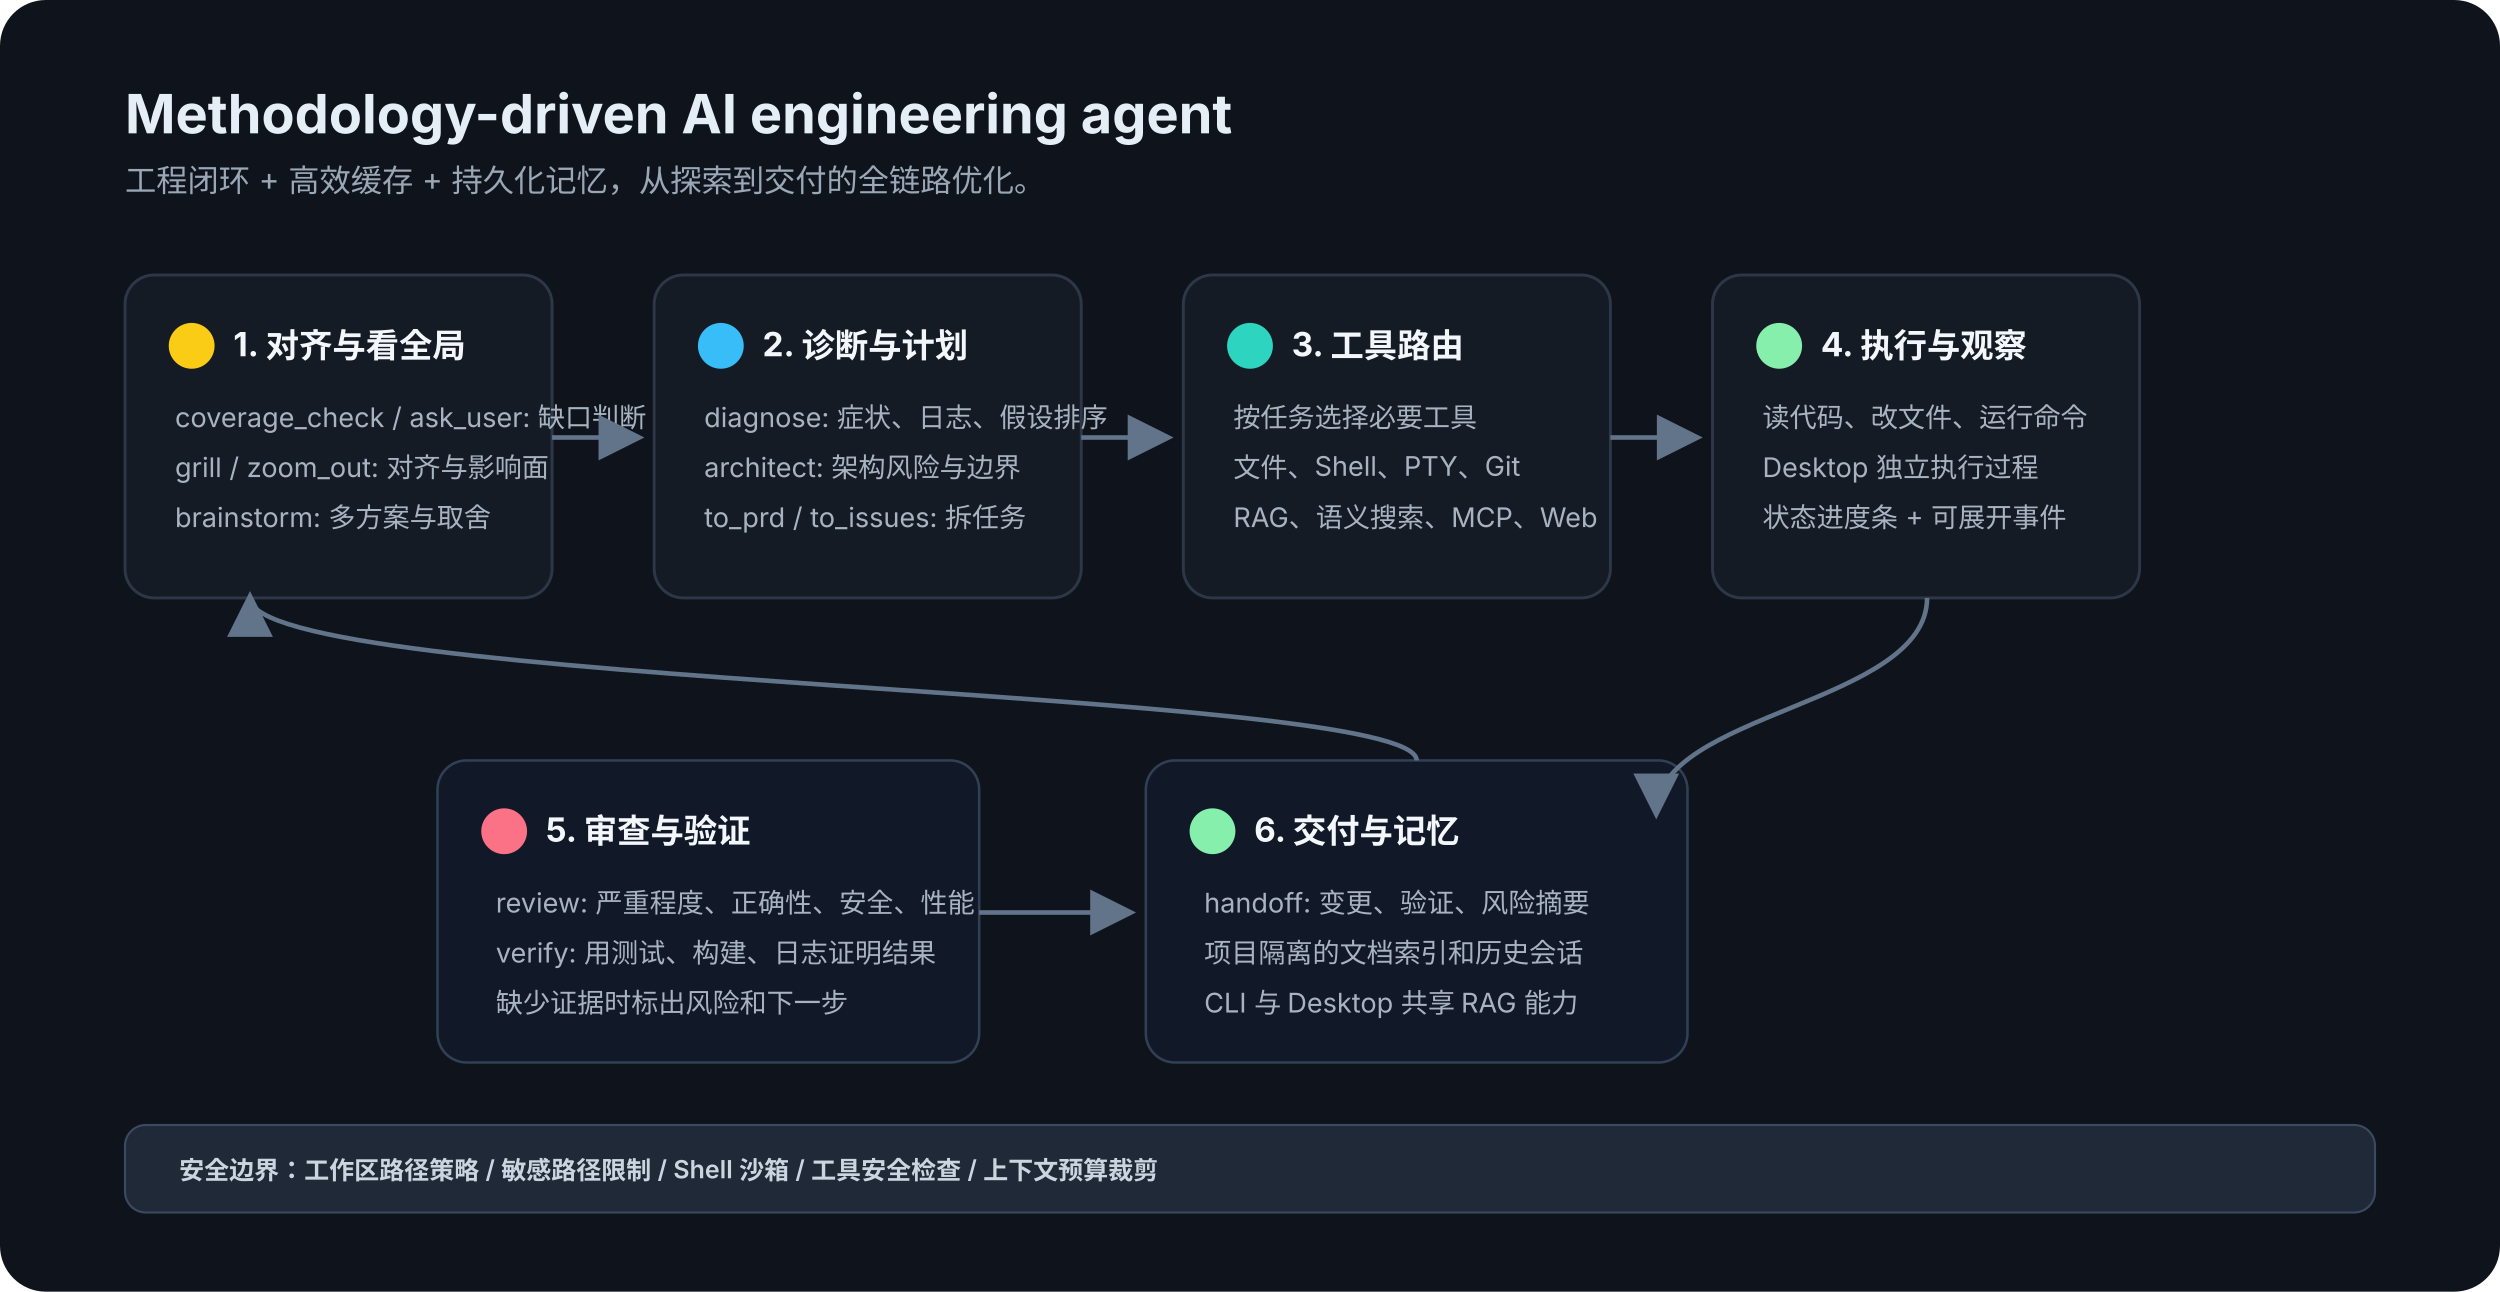
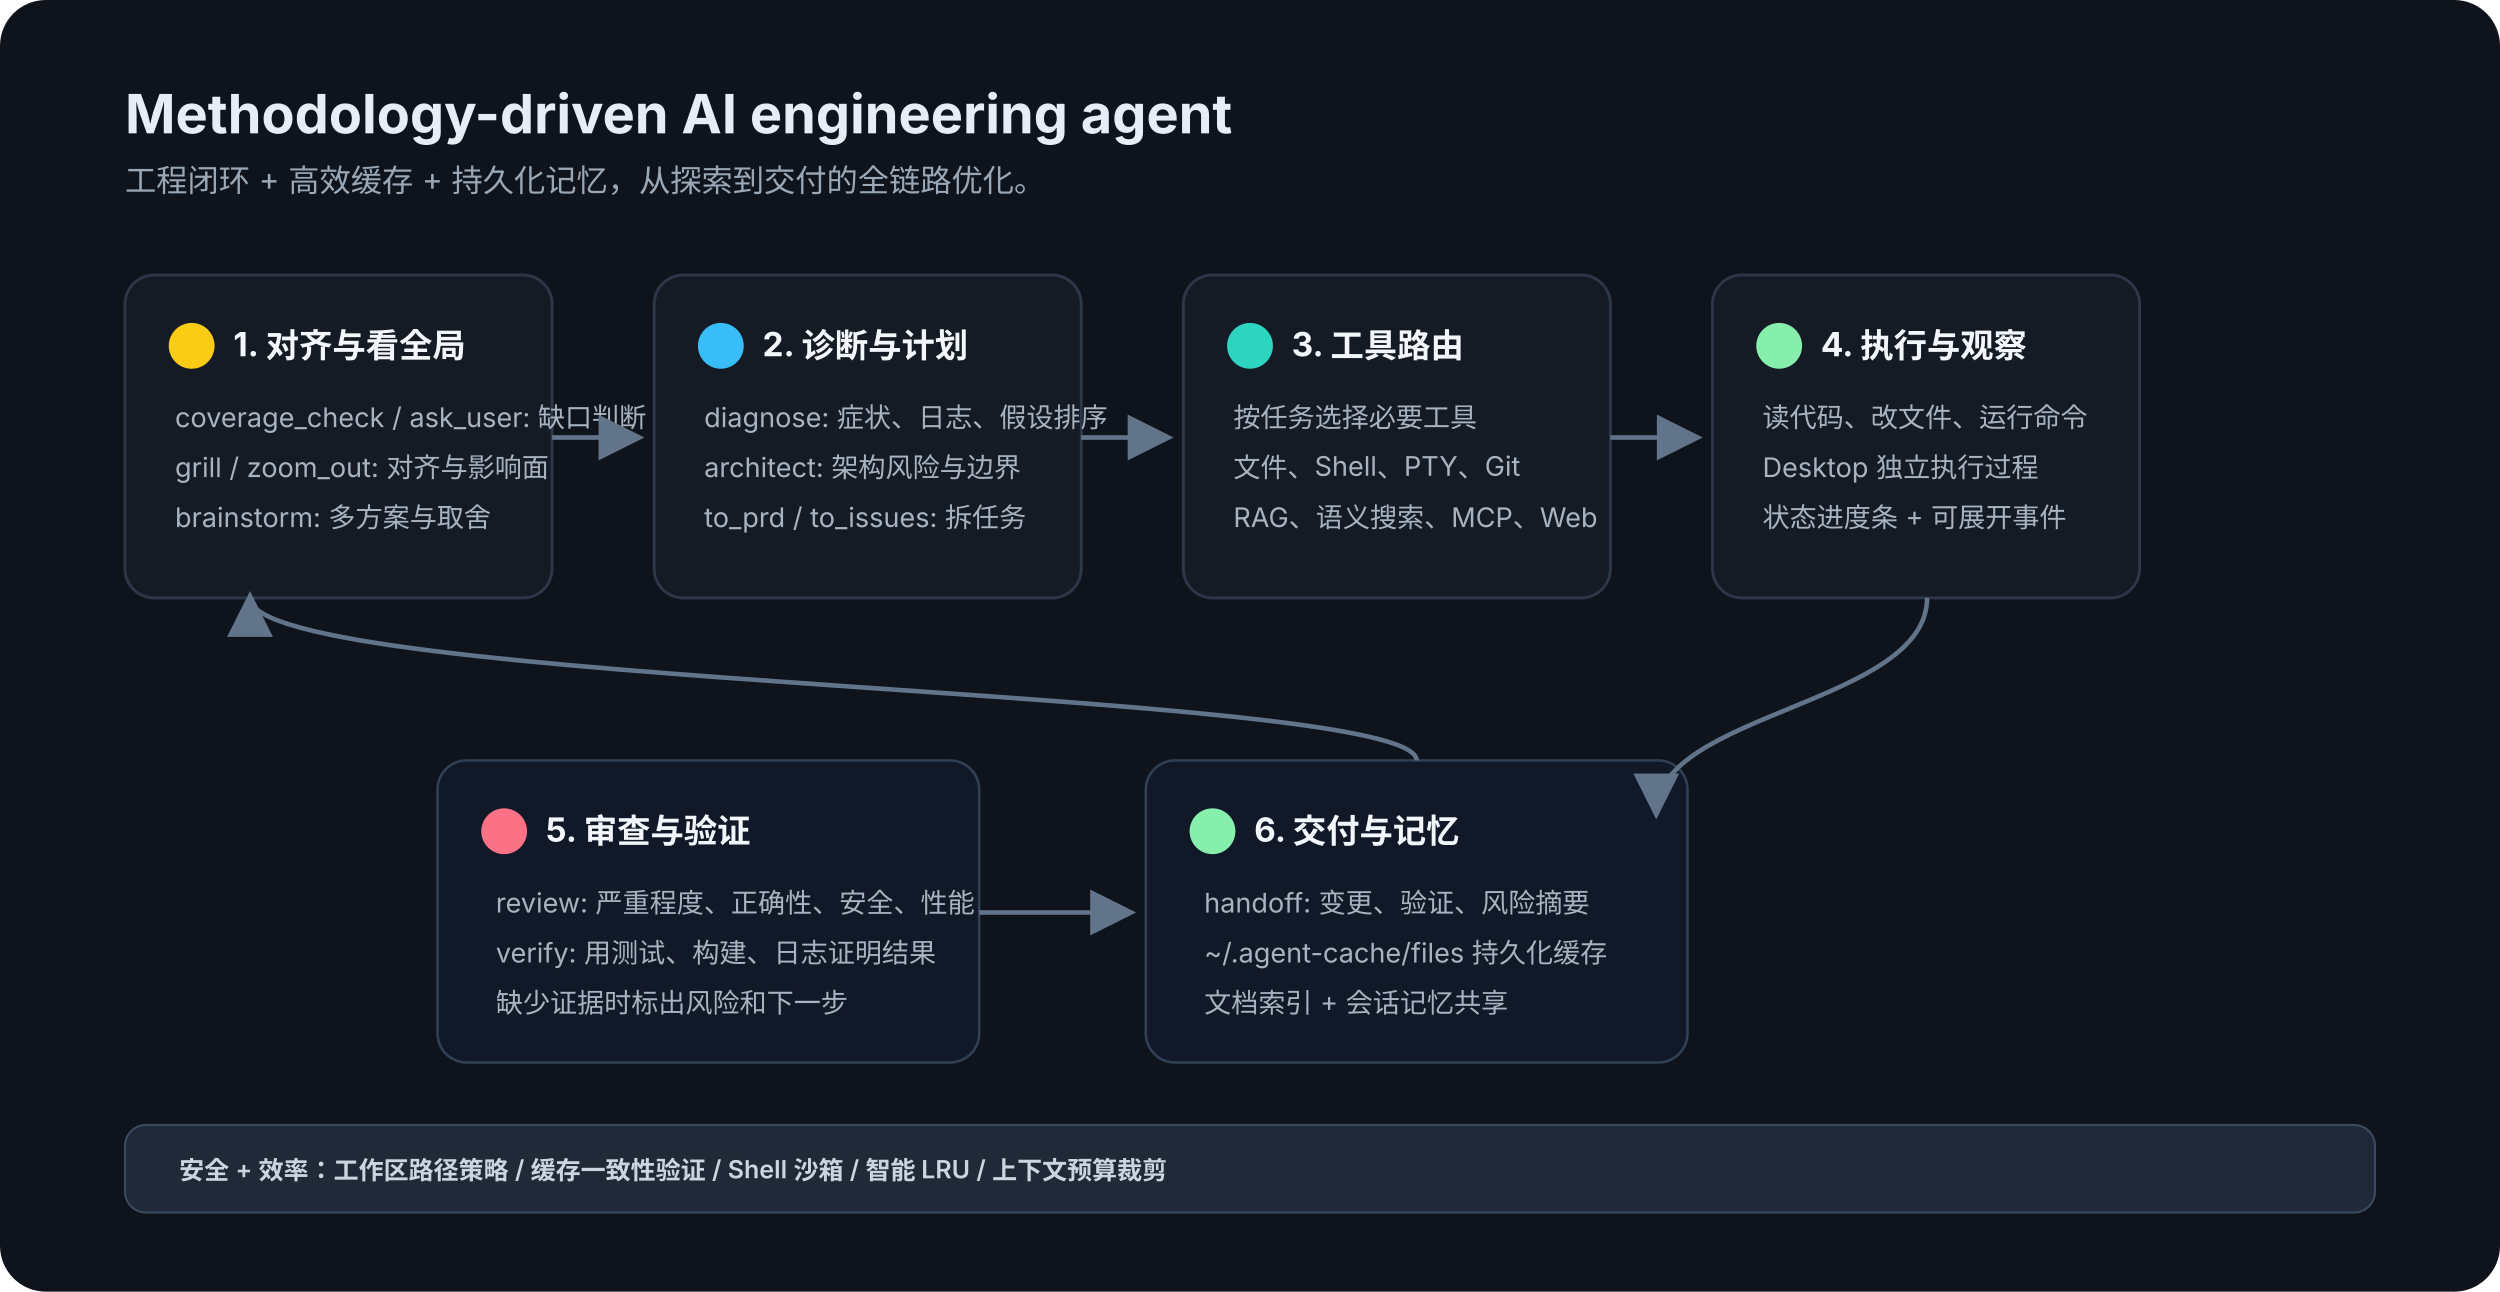
<svg xmlns="http://www.w3.org/2000/svg" width="1200" height="620" viewBox="0 0 1200 620" role="img" aria-labelledby="title desc">
  <defs>
    <style>
      .bg { fill: #0f141c; }
      .panel { fill: #151b24; stroke: #2d3748; stroke-width: 1.4; }
      .panel-soft { fill: #111827; stroke: #314155; stroke-width: 1.2; }
      .title { fill: #e5edf7; font: 700 26px Inter, Arial, sans-serif; }
      .subtitle { fill: #9aa7b6; font: 400 15px Inter, Arial, sans-serif; }
      .label { fill: #f3f7fb; font: 700 16px Inter, Arial, sans-serif; }
      .body { fill: #a8b3c1; font: 400 13px Inter, Arial, sans-serif; }
      .chip { fill: #1f2937; stroke: #3b4a5f; stroke-width: 1; }
      .chip-text { fill: #cbd5e1; font: 600 12px Inter, Arial, sans-serif; }
      .accent-blue { fill: #2dd4bf; }
      .accent-cyan { fill: #38bdf8; }
      .accent-green { fill: #86efac; }
      .accent-yellow { fill: #facc15; }
      .accent-red { fill: #fb7185; }
      .arrow { stroke: #62748a; stroke-width: 2.2; fill: none; marker-end: url(#arrowhead); }
      .thin { stroke: #405166; stroke-width: 1.4; fill: none; }
    </style>
    <marker id="arrowhead" markerWidth="10" markerHeight="10" refX="8.5" refY="5" orient="auto">
      <path d="M 0 0 L 10 5 L 0 10 z" fill="#62748a" />
    </marker>
  </defs>
  <rect class="bg" width="1200" height="620" rx="22" />
  <text x="60" y="64" class="title">Methodology-driven AI engineering agent</text>
  <text x="60" y="92" class="subtitle">工程闭环 + 高效缓存 + 持久化记忆，从探索到交付的全链路优化。</text>
  <rect x="60" y="132" width="205" height="155" rx="14" class="panel" />
  <circle cx="92" cy="166" r="11" class="accent-yellow" />
  <text x="112" y="171" class="label">1. 对齐与看全局</text>
  <text x="84" y="205" class="body">coverage_check / ask_user: 缺口判断</text>
  <text x="84" y="229" class="body">grill / zoom_out: 对齐与影响面</text>
  <text x="84" y="253" class="body">brainstorm: 多方案与取舍</text>
  <rect x="314" y="132" width="205" height="155" rx="14" class="panel" />
  <circle cx="346" cy="166" r="11" class="accent-cyan" />
  <text x="366" y="171" class="label">2. 诊断与计划</text>
  <text x="338" y="205" class="body">diagnose: 症状、日志、假设排序</text>
  <text x="338" y="229" class="body">architect: 架构风险与边界</text>
  <text x="338" y="253" class="body">to_prd / to_issues: 拆任务</text>
  <rect x="568" y="132" width="205" height="155" rx="14" class="panel" />
  <circle cx="600" cy="166" r="11" class="accent-blue" />
  <text x="620" y="171" class="label">3. 工具路由</text>
  <text x="592" y="205" class="body">按任务选择必要工具</text>
  <text x="592" y="229" class="body">文件、Shell、PTY、Git</text>
  <text x="592" y="253" class="body">RAG、语义搜索、MCP、Web</text>
  <rect x="822" y="132" width="205" height="155" rx="14" class="panel" />
  <circle cx="854" cy="166" r="11" class="accent-green" />
  <text x="874" y="171" class="label">4. 执行与观察</text>
  <text x="846" y="205" class="body">读代码、改文件、运行命令</text>
  <text x="846" y="229" class="body">Desktop 独立执行过程</text>
  <text x="846" y="253" class="body">状态进度条 + 可展开事件</text>
  <path class="arrow" d="M 265 210 L 306 210" />
  <path class="arrow" d="M 519 210 L 560 210" />
  <path class="arrow" d="M 773 210 L 814 210" />
  <rect x="210" y="365" width="260" height="145" rx="14" class="panel-soft" />
  <circle cx="242" cy="399" r="11" class="accent-red" />
  <text x="262" y="404" class="label">5. 审查与验证</text>
  <text x="238" y="438" class="body">review: 严重程度、正确性、安全、性能</text>
  <text x="238" y="462" class="body">verify: 用测试、构建、日志证明结果</text>
  <text x="238" y="486" class="body">缺少证据时标出风险和下一步</text>
  <rect x="550" y="365" width="260" height="145" rx="14" class="panel-soft" />
  <circle cx="582" cy="399" r="11" class="accent-green" />
  <text x="602" y="404" class="label">6. 交付与记忆</text>
  <text x="578" y="438" class="body">handoff: 变更、验证、风险摘要</text>
-   <text x="578" y="462" class="body">项目隔离的文档索引和历史会话</text>
-   <text x="578" y="486" class="body">CLI 与 Desktop 共享 RAG 能力</text>
+   <text x="578" y="462" class="body">~/.agent-cache/files 持久化缓存</text>
+   <text x="578" y="486" class="body">文档索引 + 会话记忆共享</text>
  <path class="arrow" d="M 925 287 C 925 338 795 342 795 390" />
  <path class="arrow" d="M 470 438 L 542 438" />
  <path class="arrow" d="M 680 365 C 680 330 120 330 120 287" />
  <rect x="60" y="540" width="1080" height="42" rx="10" class="chip" />
-   <text x="86" y="566" class="chip-text">安全边界：工作区路径策略 / 敏感路径限制 / Shell 沙箱 / 工具安全检查 / 上下文预算裁剪</text>
+   <text x="86" y="566" class="chip-text">安全 + 效率：工作区路径策略 / 缓存一致性验证 / Shell 沙箱 / 智能 LRU / 上下文预算裁剪</text>
</svg>
